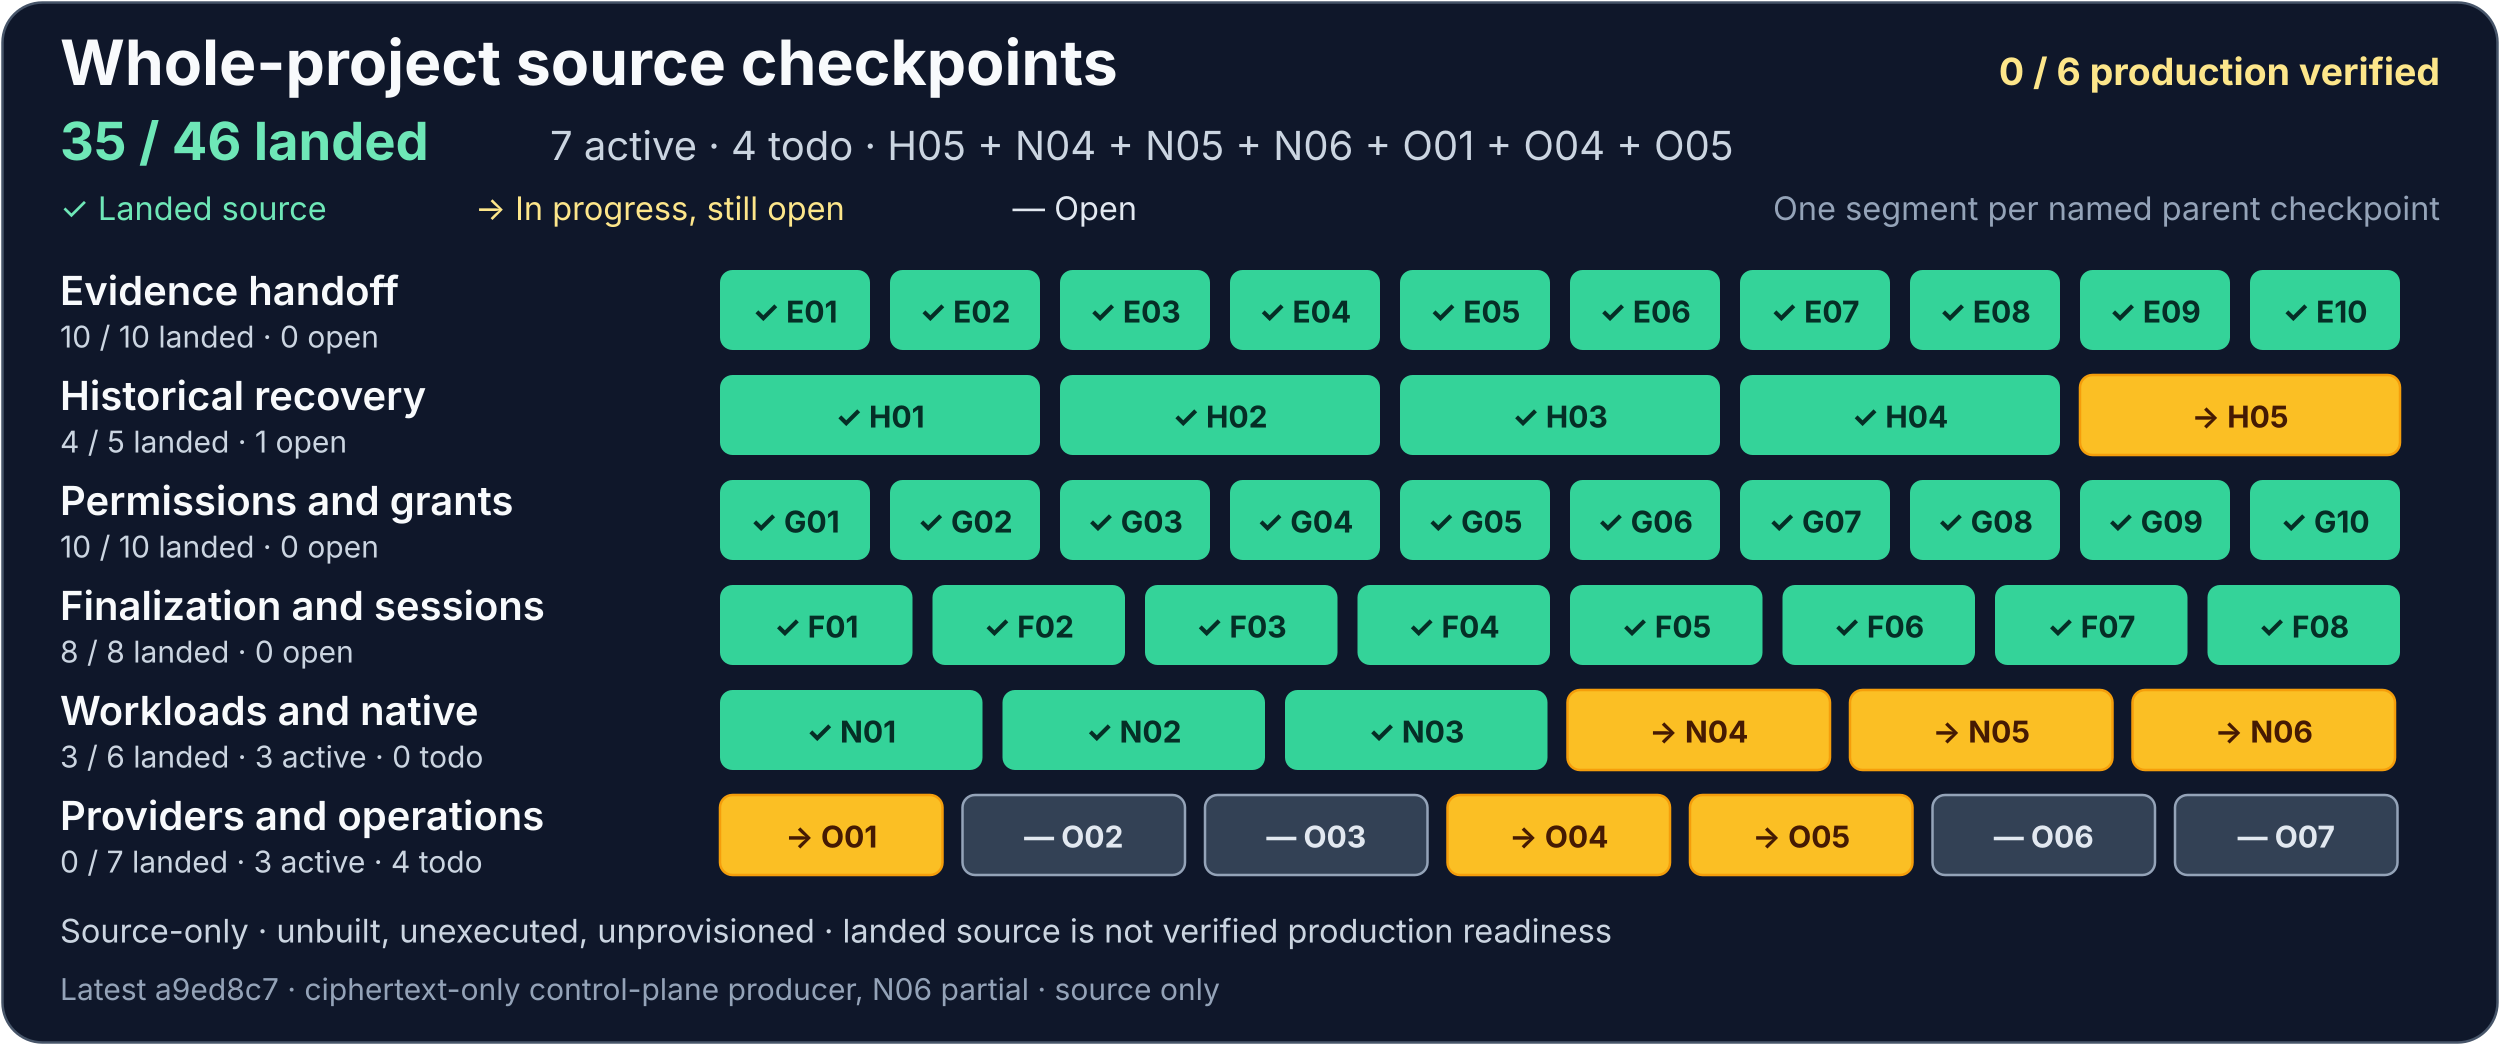
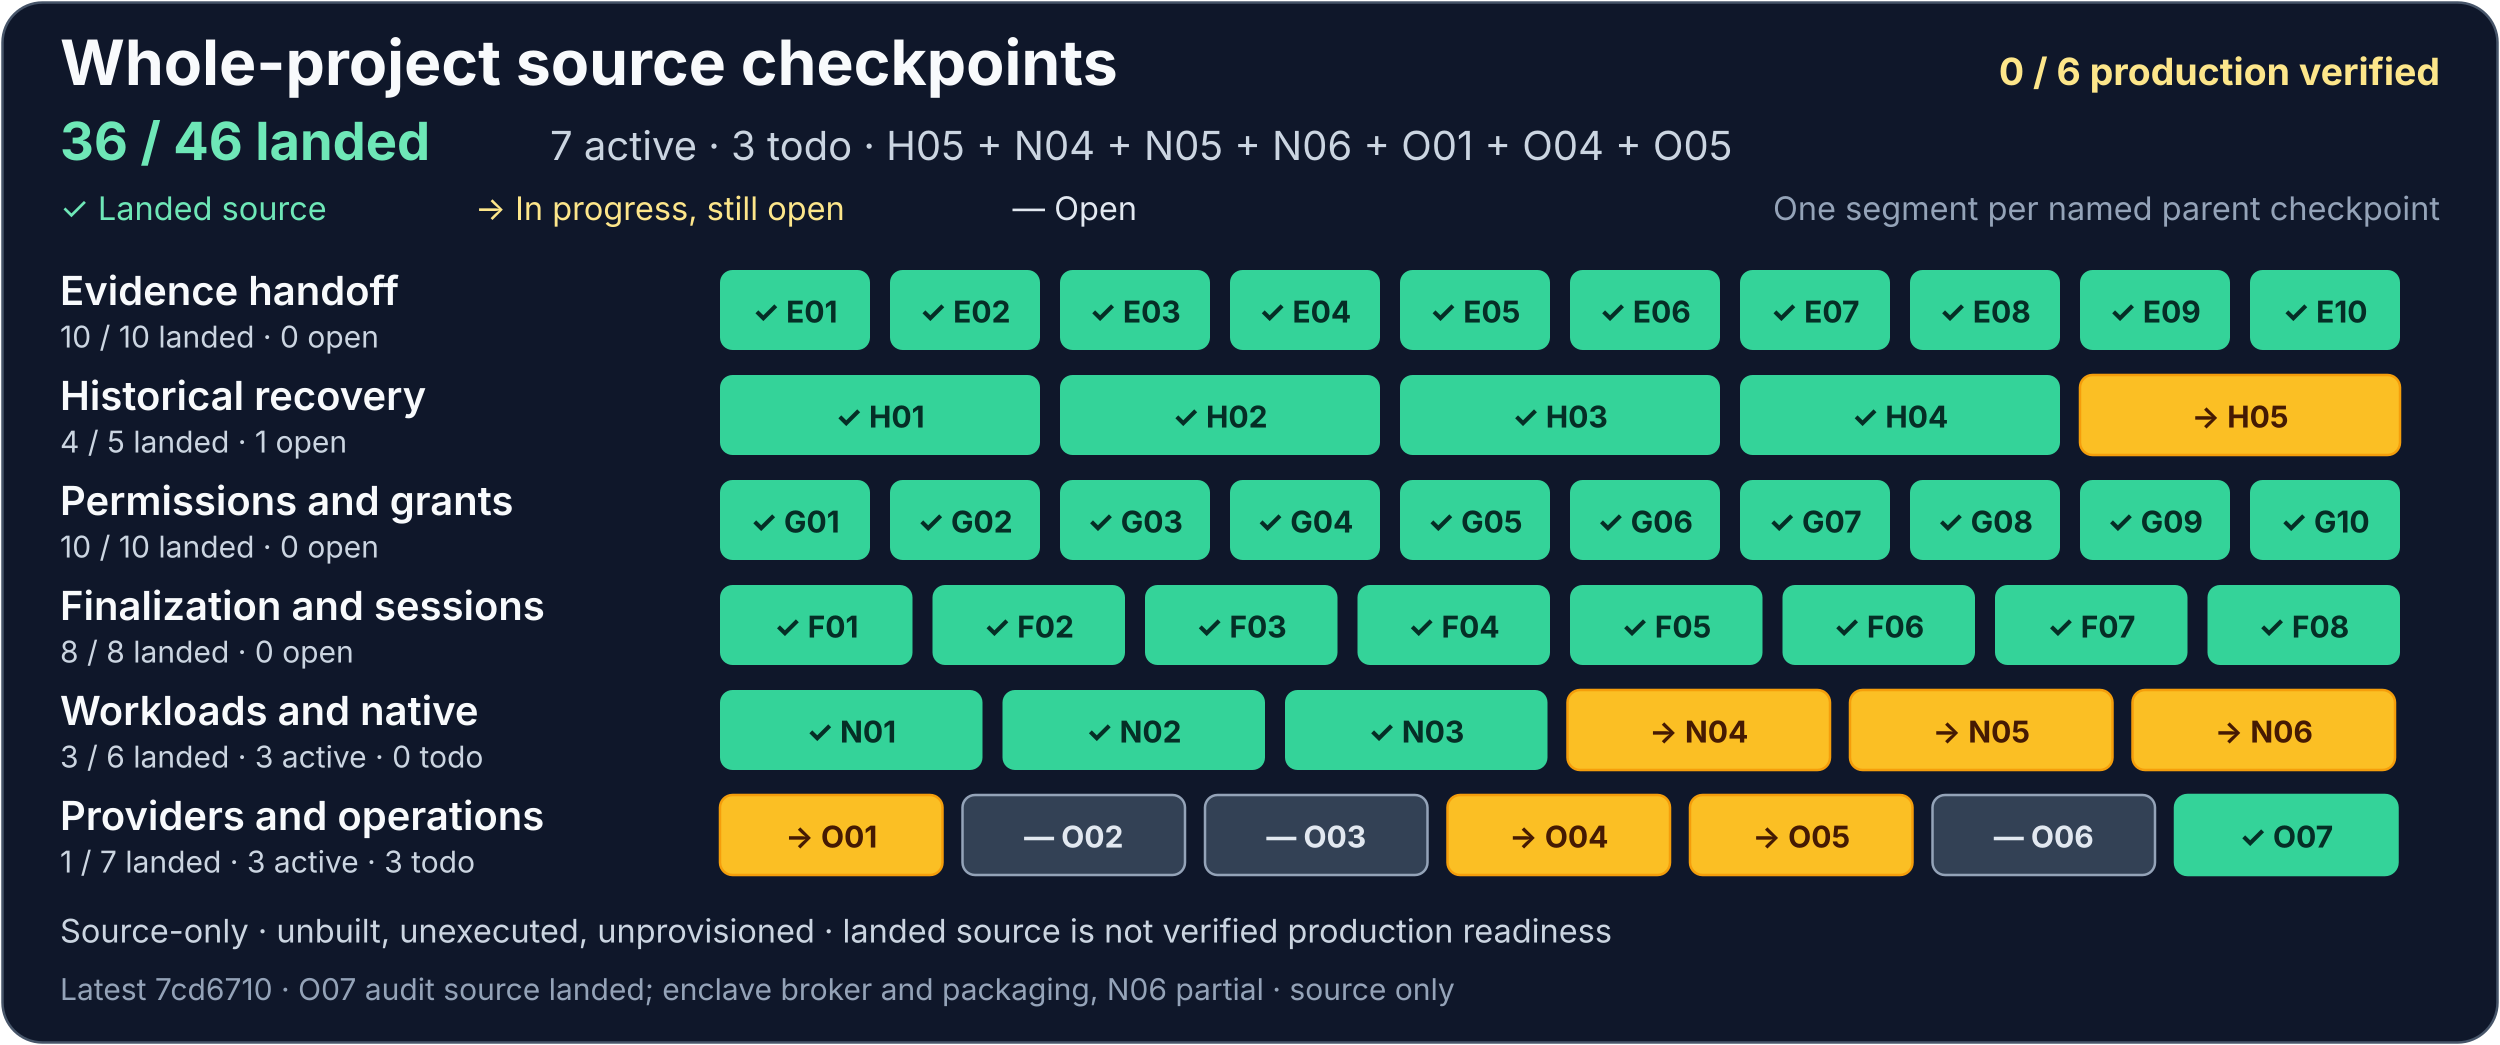
<svg xmlns="http://www.w3.org/2000/svg" width="1000" height="418" viewBox="0 0 1000 418" role="img" aria-labelledby="project-title project-description">
  <rect x="1" y="1" width="998" height="416" rx="16" fill="#0f172a" stroke="#475569" />
  <g font-family="system-ui, -apple-system, Segoe UI, sans-serif">
    <text x="24" y="34" fill="#f8fafc" font-size="25" font-weight="700">Whole-project source checkpoints</text>
    <text x="976" y="34" text-anchor="end" fill="#fde68a" font-size="15" font-weight="700">0 / 6 production verified</text>
-     <text x="24" y="64" fill="#6ee7b7" font-size="21" font-weight="700">35 / 46 landed</text>
-     <text x="220" y="64" fill="#cbd5e1" font-size="16">7 active · 4 todo · H05 + N04 + N05 + N06 + O01 + O04 + O05</text>
+     <text x="24" y="64" fill="#6ee7b7" font-size="21" font-weight="700">36 / 46 landed</text>
+     <text x="220" y="64" fill="#cbd5e1" font-size="16">7 active · 3 todo · H05 + N04 + N05 + N06 + O01 + O04 + O05</text>
    <text x="24" y="88" fill="#6ee7b7" font-size="13">✓ Landed source</text>
    <text x="190" y="88" fill="#fde68a" font-size="13">→ In progress, still open</text>
    <text x="405" y="88" fill="#e2e8f0" font-size="13">— Open</text>
    <text x="976" y="88" text-anchor="end" fill="#94a3b8" font-size="13">One segment per named parent checkpoint</text>
    <g aria-label="Evidence handoff: 10 of 10 landed, zero open">
      <text x="24" y="122" fill="#f8fafc" font-size="16" font-weight="600">Evidence handoff</text>
      <text x="24" y="139" fill="#cbd5e1" font-size="12">10 / 10 landed · 0 open</text>
      <g fill="#34d399">
        <rect x="288" y="108" width="60" height="32" rx="5" />
        <rect x="356" y="108" width="60" height="32" rx="5" />
        <rect x="424" y="108" width="60" height="32" rx="5" />
        <rect x="492" y="108" width="60" height="32" rx="5" />
        <rect x="560" y="108" width="60" height="32" rx="5" />
        <rect x="628" y="108" width="60" height="32" rx="5" />
        <rect x="696" y="108" width="60" height="32" rx="5" />
        <rect x="764" y="108" width="60" height="32" rx="5" />
        <rect x="832" y="108" width="60" height="32" rx="5" />
        <rect x="900" y="108" width="60" height="32" rx="5" />
      </g>
      <g fill="#052e26" font-size="12" font-weight="700" text-anchor="middle">
        <text x="318" y="129">✓ E01</text>
        <text x="386" y="129">✓ E02</text>
        <text x="454" y="129">✓ E03</text>
        <text x="522" y="129">✓ E04</text>
        <text x="590" y="129">✓ E05</text>
        <text x="658" y="129">✓ E06</text>
        <text x="726" y="129">✓ E07</text>
        <text x="794" y="129">✓ E08</text>
        <text x="862" y="129">✓ E09</text>
        <text x="930" y="129">✓ E10</text>
      </g>
    </g>
    <g aria-label="Historical recovery: 4 of 5 landed, one open">
      <text x="24" y="164" fill="#f8fafc" font-size="16" font-weight="600">Historical recovery</text>
      <text x="24" y="181" fill="#cbd5e1" font-size="12">4 / 5 landed · 1 open</text>
      <g fill="#34d399">
        <rect x="288" y="150" width="128" height="32" rx="5" />
        <rect x="424" y="150" width="128" height="32" rx="5" />
        <rect x="560" y="150" width="128" height="32" rx="5" />
        <rect x="696" y="150" width="128" height="32" rx="5" />
      </g>
      <a href="https://github.com/AndrewMohawk/serverware/commit/8af9c50398304ee69f9c3af85b1f4a52e4f2f6c0">
        <rect x="832" y="150" width="128" height="32" rx="5" fill="#fbbf24" stroke="#f59e0b" />
      </a>
      <g fill="#052e26" font-size="12" font-weight="700" text-anchor="middle">
        <text x="352" y="171">✓ H01</text>
        <text x="488" y="171">✓ H02</text>
        <text x="624" y="171">✓ H03</text>
        <text x="760" y="171">✓ H04</text>
        <text x="896" y="171" fill="#451a03">→ H05</text>
      </g>
    </g>
    <g aria-label="Permissions and grants: 10 of 10 landed, zero open">
      <text x="24" y="206" fill="#f8fafc" font-size="16" font-weight="600">Permissions and grants</text>
      <text x="24" y="223" fill="#cbd5e1" font-size="12">10 / 10 landed · 0 open</text>
      <g fill="#34d399">
        <rect x="288" y="192" width="60" height="32" rx="5" />
        <rect x="356" y="192" width="60" height="32" rx="5" />
        <rect x="424" y="192" width="60" height="32" rx="5" />
        <rect x="492" y="192" width="60" height="32" rx="5" />
        <rect x="560" y="192" width="60" height="32" rx="5" />
        <rect x="628" y="192" width="60" height="32" rx="5" />
        <rect x="696" y="192" width="60" height="32" rx="5" />
        <rect x="764" y="192" width="60" height="32" rx="5" />
        <rect x="832" y="192" width="60" height="32" rx="5" />
        <rect x="900" y="192" width="60" height="32" rx="5" />
      </g>
      <g fill="#052e26" font-size="12" font-weight="700" text-anchor="middle">
        <text x="318" y="213">✓ G01</text>
        <text x="386" y="213">✓ G02</text>
        <text x="454" y="213">✓ G03</text>
        <text x="522" y="213">✓ G04</text>
        <text x="590" y="213">✓ G05</text>
        <text x="658" y="213">✓ G06</text>
        <text x="726" y="213">✓ G07</text>
        <text x="794" y="213">✓ G08</text>
        <text x="862" y="213">✓ G09</text>
        <text x="930" y="213">✓ G10</text>
      </g>
    </g>
    <g aria-label="Finalization and sessions: 8 of 8 landed, zero open">
      <text x="24" y="248" fill="#f8fafc" font-size="16" font-weight="600">Finalization and sessions</text>
      <text x="24" y="265" fill="#cbd5e1" font-size="12">8 / 8 landed · 0 open</text>
      <g fill="#34d399">
        <rect x="288" y="234" width="77" height="32" rx="5" />
        <rect x="373" y="234" width="77" height="32" rx="5" />
        <rect x="458" y="234" width="77" height="32" rx="5" />
        <rect x="543" y="234" width="77" height="32" rx="5" />
        <rect x="628" y="234" width="77" height="32" rx="5" />
        <rect x="713" y="234" width="77" height="32" rx="5" />
        <rect x="798" y="234" width="77" height="32" rx="5" />
      </g>
      <rect x="883" y="234" width="77" height="32" rx="5" fill="#34d399" />
      <g fill="#052e26" font-size="12" font-weight="700" text-anchor="middle">
        <text x="326.5" y="255">✓ F01</text>
        <text x="411.5" y="255">✓ F02</text>
        <text x="496.5" y="255">✓ F03</text>
        <text x="581.5" y="255">✓ F04</text>
        <text x="666.5" y="255">✓ F05</text>
        <text x="751.5" y="255">✓ F06</text>
        <text x="836.5" y="255">✓ F07</text>
        <text x="921.5" y="255">✓ F08</text>
      </g>
    </g>
    <g aria-label="Workloads and native: 3 of 6 landed, three active and zero todo">
      <text x="24" y="290" fill="#f8fafc" font-size="16" font-weight="600">Workloads and native</text>
      <text x="24" y="307" fill="#cbd5e1" font-size="12">3 / 6 landed · 3 active · 0 todo</text>
      <g fill="#34d399">
        <rect x="288" y="276" width="105" height="32" rx="5" />
        <rect x="401" y="276" width="105" height="32" rx="5" />
        <rect x="514" y="276" width="105" height="32" rx="5" />
      </g>
      <g fill="#334155" stroke="#94a3b8">
        <a href="https://github.com/AndrewMohawk/serverware/commit/e1dc72bdaadca4bbbfcf83108d63305b61ec2f88">
          <rect x="627" y="276" width="105" height="32" rx="5" fill="#fbbf24" stroke="#f59e0b" />
        </a>
        <a href="https://github.com/AndrewMohawk/serverware/commit/e1dc72bdaadca4bbbfcf83108d63305b61ec2f88">
          <rect x="740" y="276" width="105" height="32" rx="5" fill="#fbbf24" stroke="#f59e0b" />
        </a>
-         <a href="https://github.com/AndrewMohawk/serverware/commit/a9ed8c71a18a24e411bbafcf5d475d37f1c8e46b">
+         <a href="https://github.com/AndrewMohawk/serverware/commit/7cd671059560973739792fe0d2b308b0e6fd6c66">
          <rect x="853" y="276" width="105" height="32" rx="5" fill="#fbbf24" stroke="#f59e0b" />
        </a>
      </g>
      <g font-size="12" font-weight="700" text-anchor="middle">
        <text x="340.5" y="297" fill="#052e26">✓ N01</text>
        <text x="453.5" y="297" fill="#052e26">✓ N02</text>
        <text x="566.5" y="297" fill="#052e26">✓ N03</text>
        <text x="679.5" y="297" fill="#451a03">→ N04</text>
        <text x="792.5" y="297" fill="#451a03">→ N05</text>
        <text x="905.5" y="297" fill="#451a03">→ N06</text>
      </g>
    </g>
-     <g aria-label="Providers and operations: zero of 7 landed, three active and four todo">
+     <g aria-label="Providers and operations: one of 7 landed, three active and three todo">
      <text x="24" y="332" fill="#f8fafc" font-size="16" font-weight="600">Providers and operations</text>
-       <text x="24" y="349" fill="#cbd5e1" font-size="12">0 / 7 landed · 3 active · 4 todo</text>
+       <text x="24" y="349" fill="#cbd5e1" font-size="12">1 / 7 landed · 3 active · 3 todo</text>
      <g fill="#334155" stroke="#94a3b8">
        <a href="https://github.com/AndrewMohawk/serverware/commit/ce1e981cb9678f2ef510ff252c68b7772ef33872">
          <rect x="288" y="318" width="89" height="32" rx="5" fill="#fbbf24" stroke="#f59e0b" />
        </a>
        <rect x="385" y="318" width="89" height="32" rx="5" />
        <rect x="482" y="318" width="89" height="32" rx="5" />
        <a href="https://github.com/AndrewMohawk/serverware/commit/ce1e981cb9678f2ef510ff252c68b7772ef33872">
          <rect x="579" y="318" width="89" height="32" rx="5" fill="#fbbf24" stroke="#f59e0b" />
        </a>
        <a href="https://github.com/AndrewMohawk/serverware/commit/b499aff6b57d0844c1f121ded095b21f3a428572">
          <rect x="676" y="318" width="89" height="32" rx="5" fill="#fbbf24" stroke="#f59e0b" />
        </a>
        <rect x="773" y="318" width="89" height="32" rx="5" />
-         <rect x="870" y="318" width="89" height="32" rx="5" />
+         <a href="https://github.com/AndrewMohawk/serverware/commit/7cd671059560973739792fe0d2b308b0e6fd6c66">
+           <rect x="870" y="318" width="89" height="32" rx="5" fill="#34d399" stroke="#34d399" />
+         </a>
      </g>
      <g fill="#e2e8f0" font-size="12" font-weight="700" text-anchor="middle">
        <text x="332.5" y="339" fill="#451a03">→ O01</text>
        <text x="429.5" y="339">— O02</text>
        <text x="526.5" y="339">— O03</text>
        <text x="623.5" y="339" fill="#451a03">→ O04</text>
        <text x="720.5" y="339" fill="#451a03">→ O05</text>
        <text x="817.5" y="339">— O06</text>
-         <text x="914.5" y="339">— O07</text>
+         <text x="914.5" y="339" fill="#052e26">✓ O07</text>
      </g>
    </g>
    <text x="24" y="377" fill="#cbd5e1" font-size="13">Source-only · unbuilt, unexecuted, unprovisioned · landed source is not verified production readiness</text>
-     <text x="24" y="400" fill="#94a3b8" font-size="12">Latest a9ed8c7 · ciphertext-only control-plane producer, N06 partial · source only</text>
+     <text x="24" y="400" fill="#94a3b8" font-size="12">Latest 7cd6710 · O07 audit source landed; enclave broker and packaging, N06 partial · source only</text>
  </g>
</svg>
